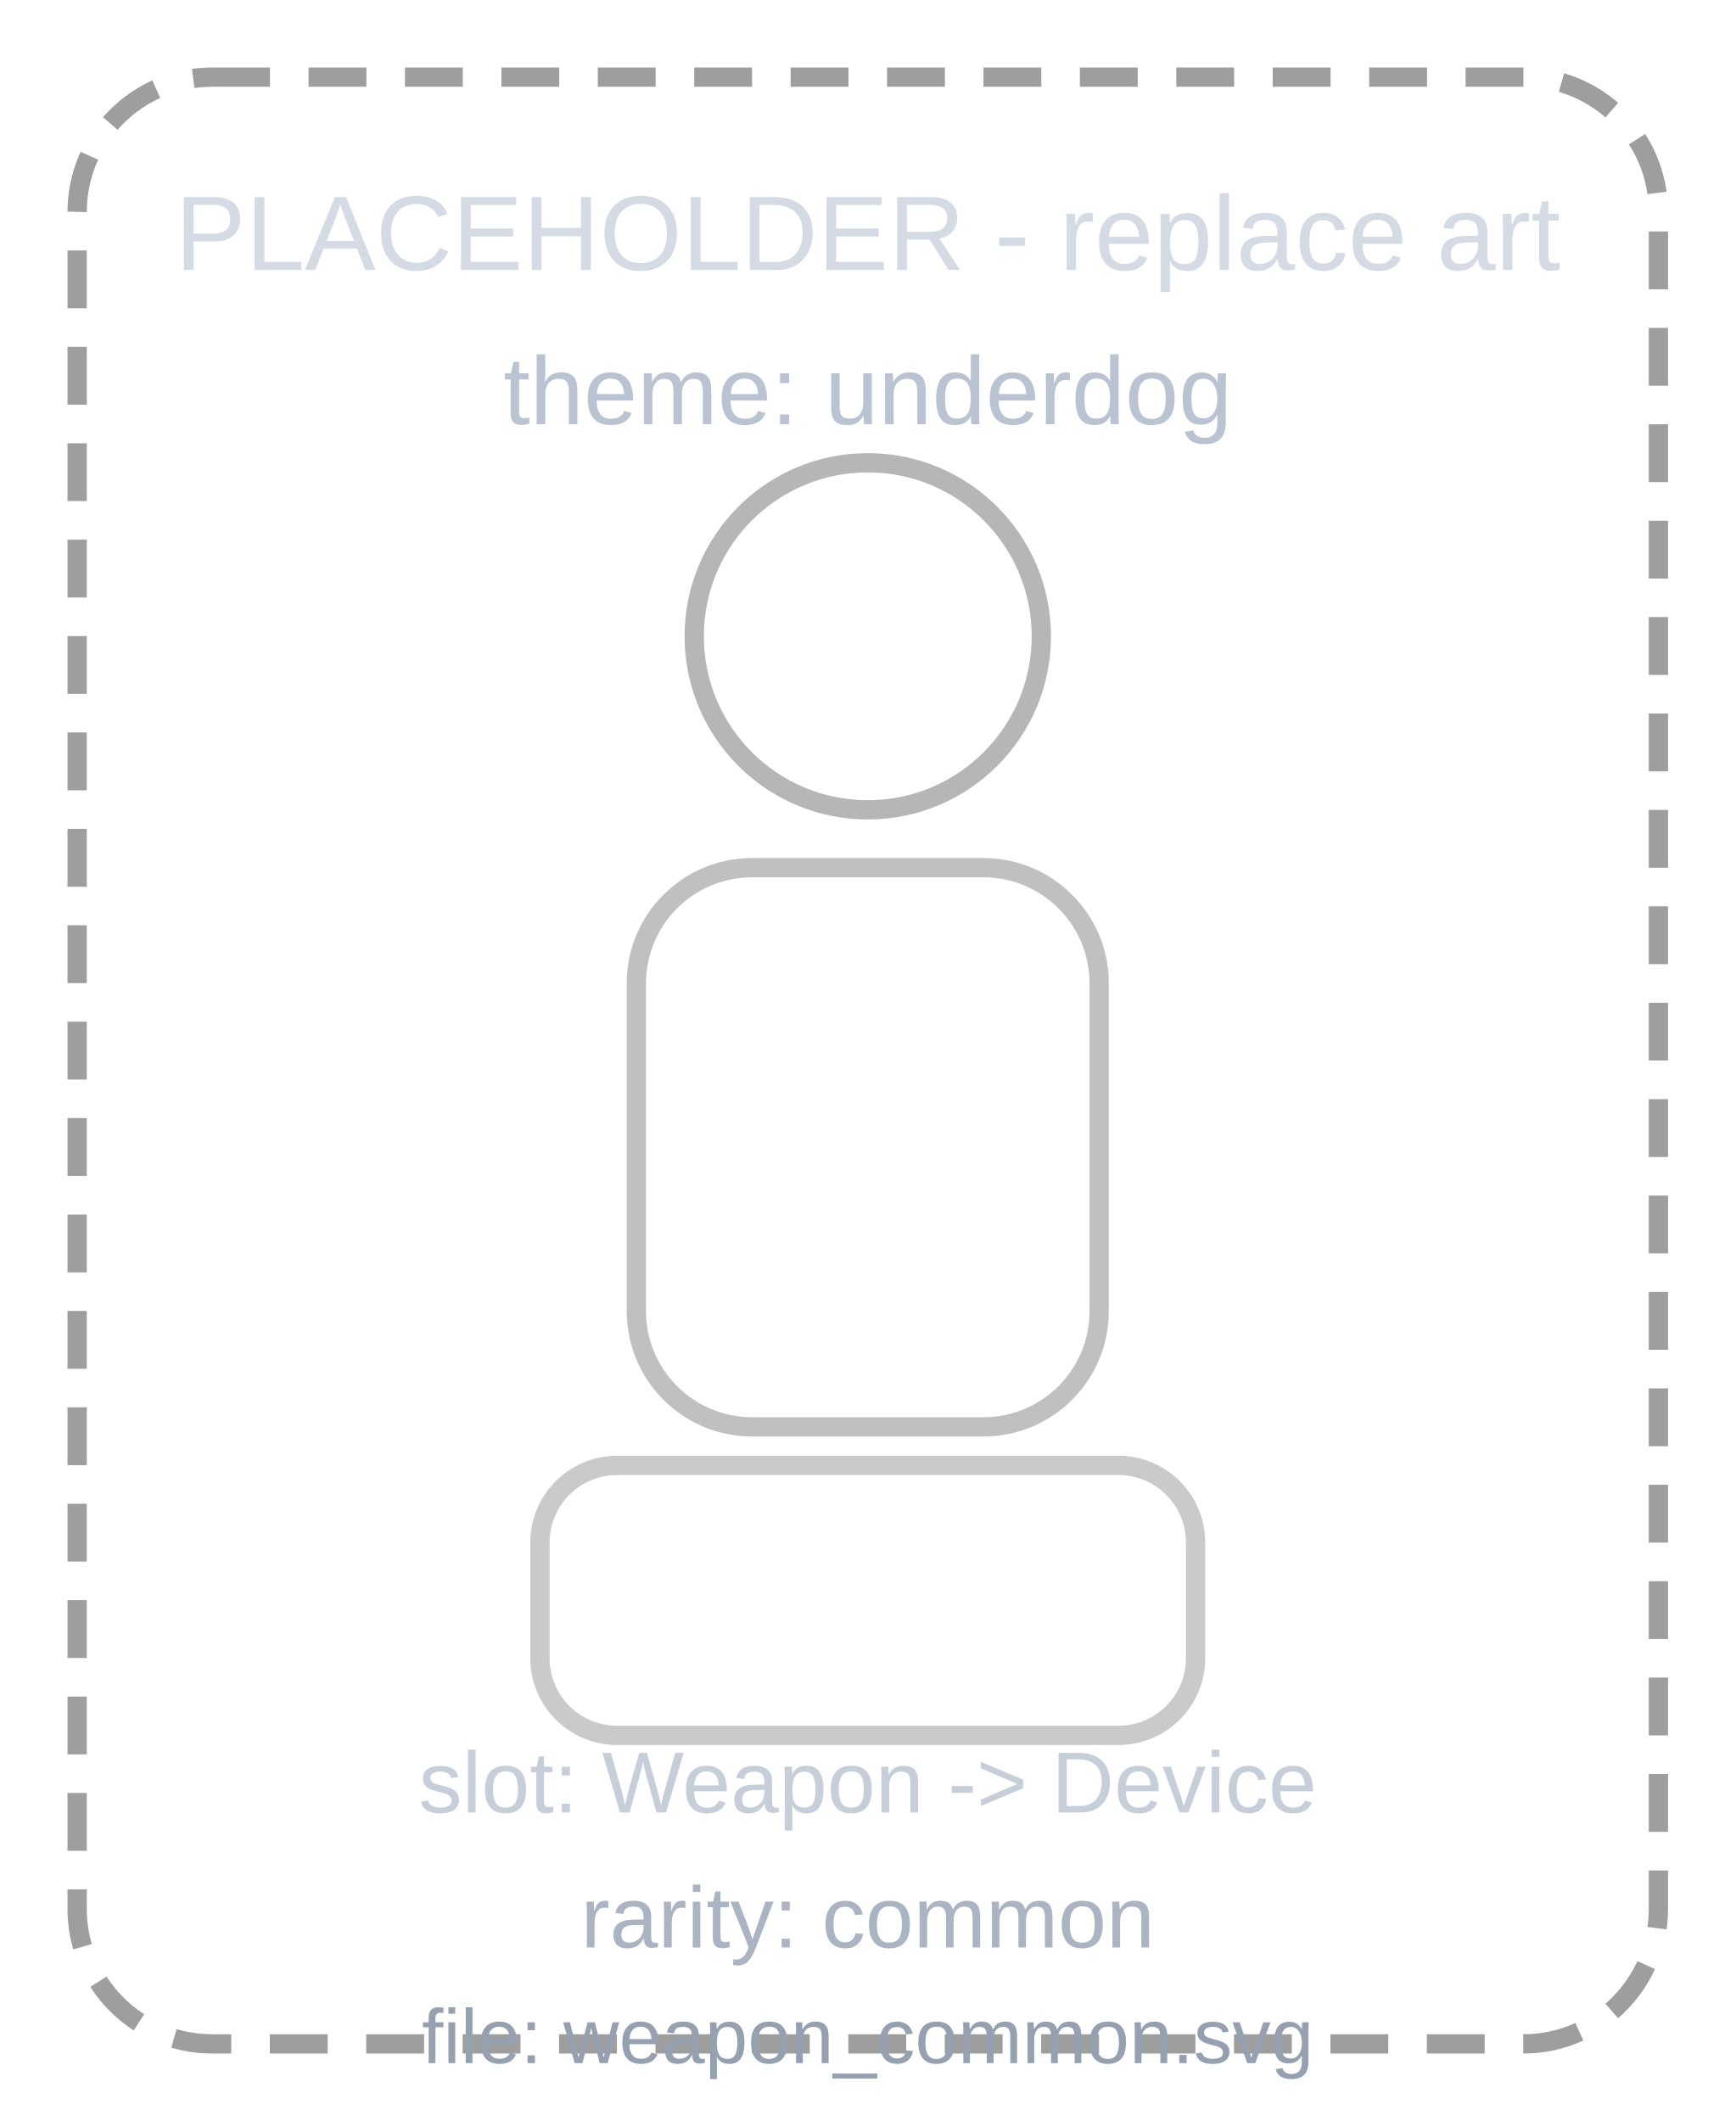
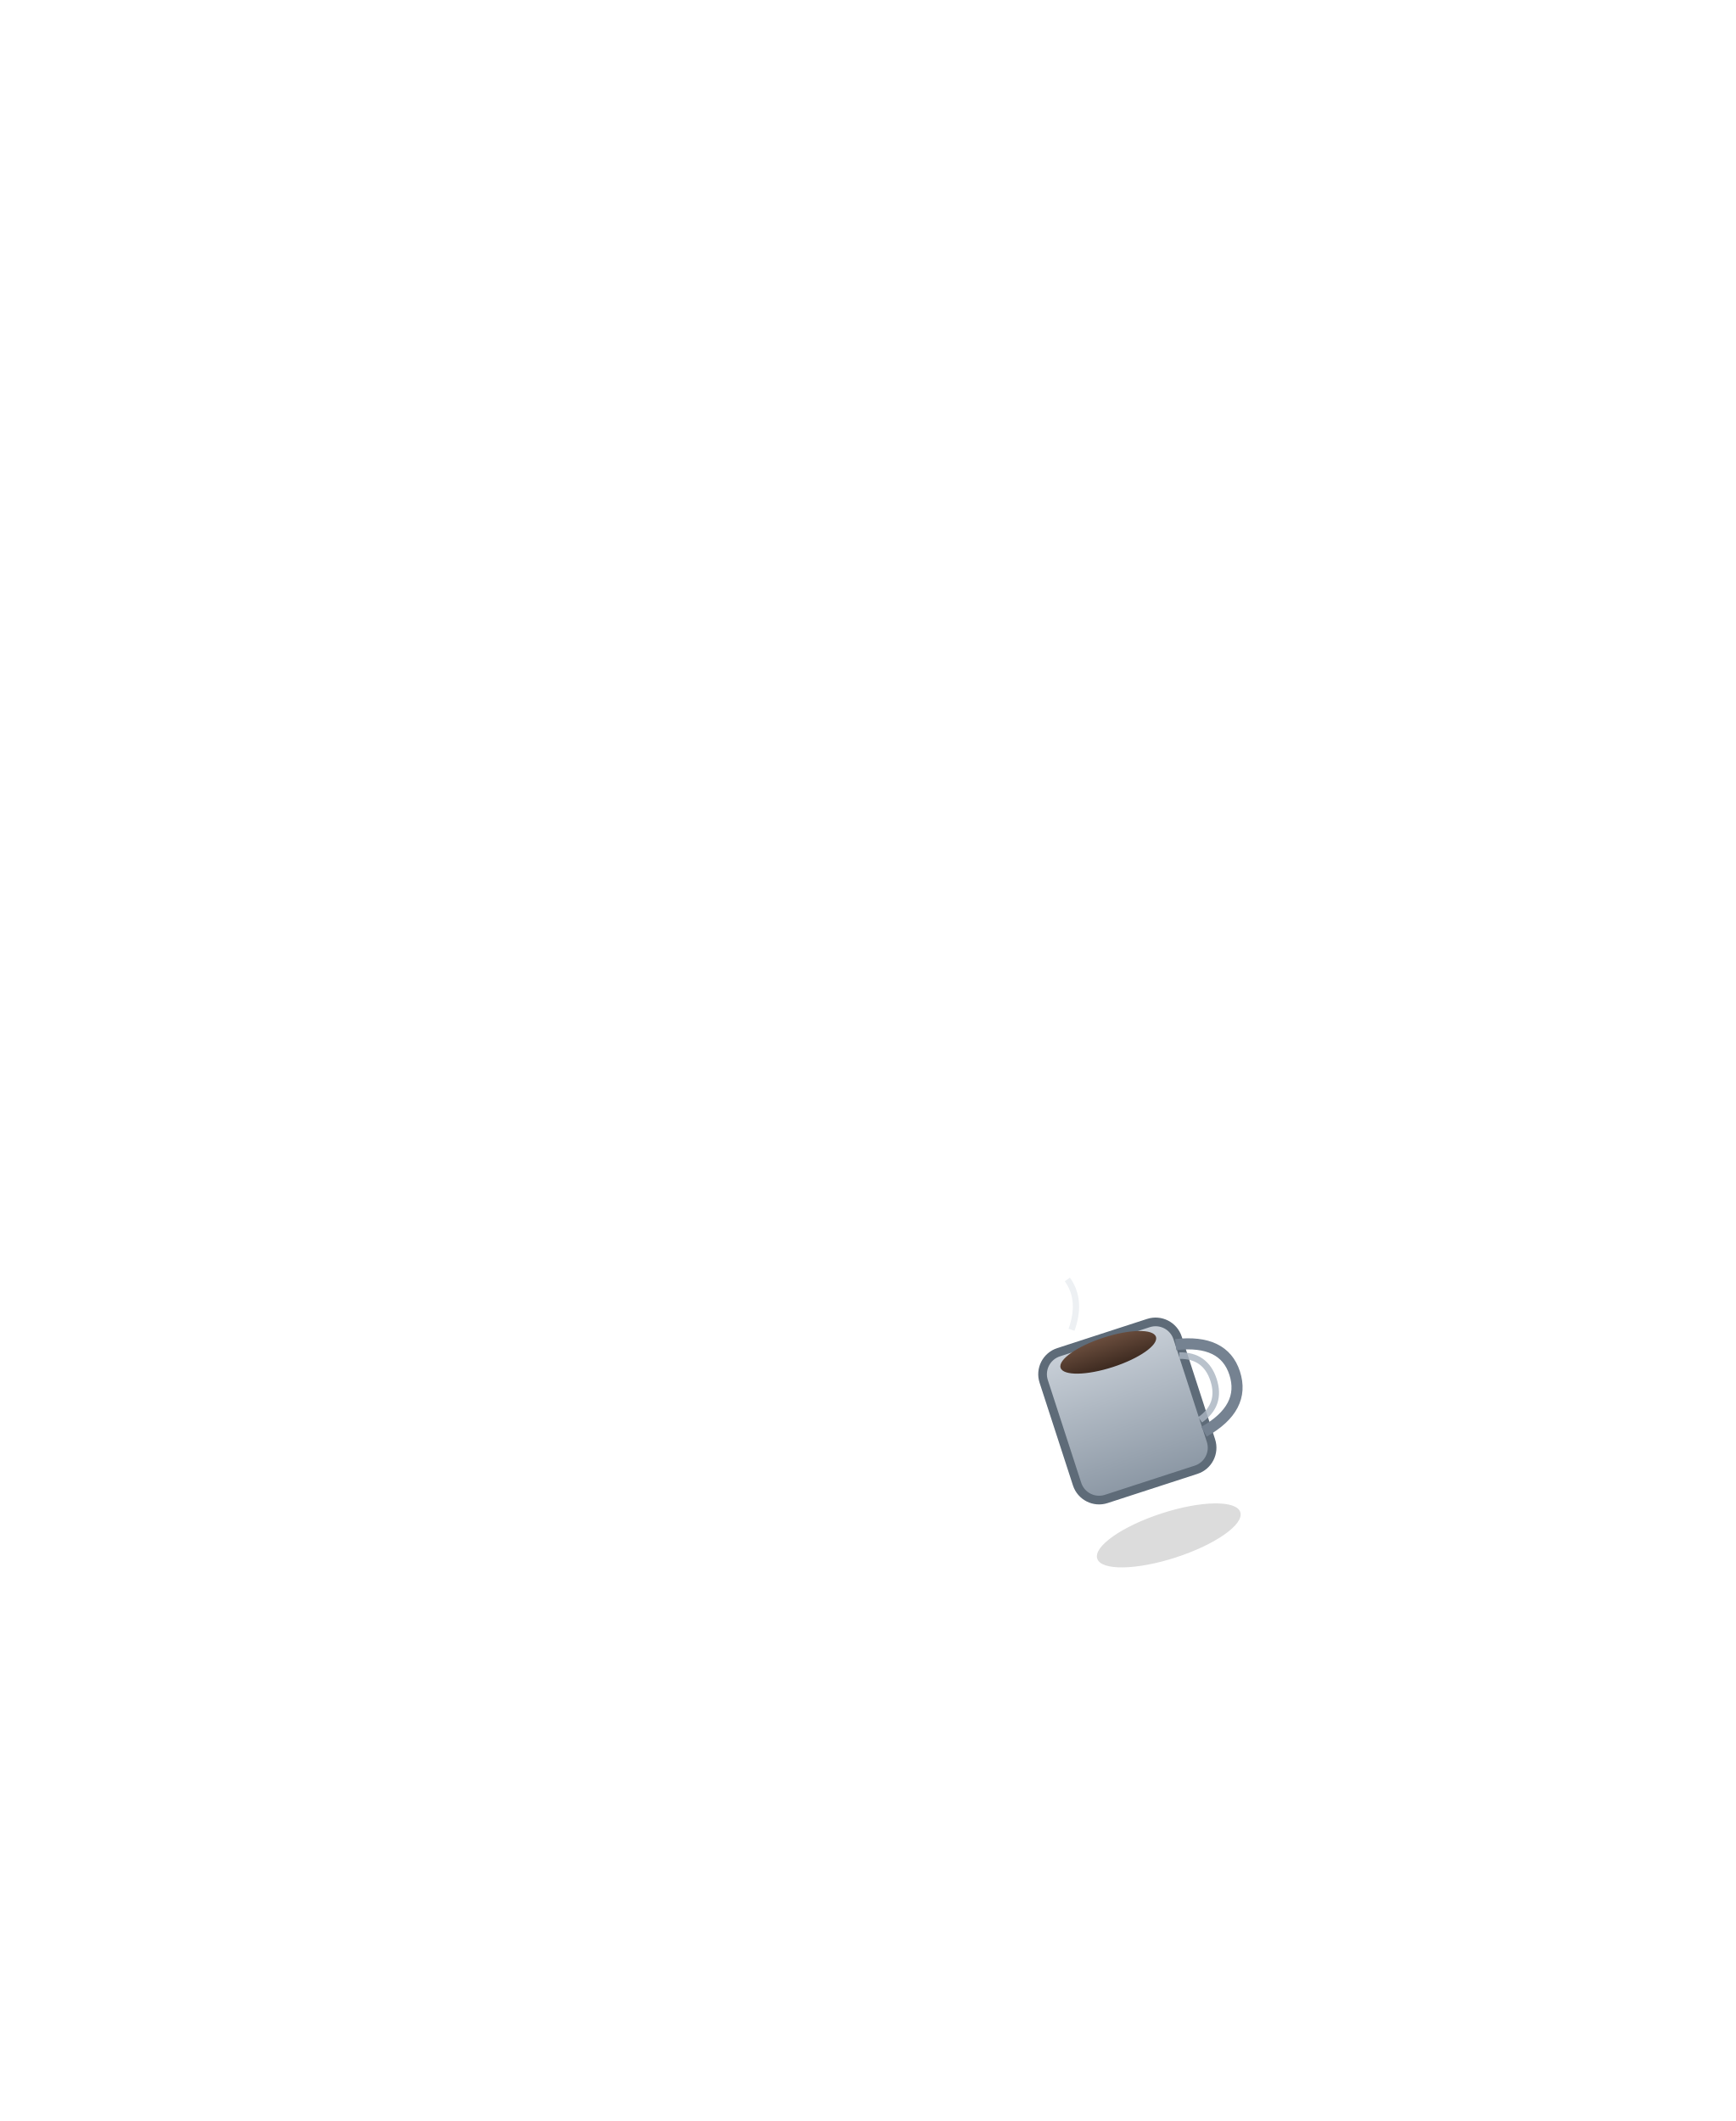
- <svg xmlns="http://www.w3.org/2000/svg" viewBox="0 0 180 220">
+ <svg xmlns="http://www.w3.org/2000/svg" viewBox="0 0 180 220" width="180" height="220">
  <defs>
-     <style>
-       .p { font-family: Arial, sans-serif; }
-     </style>
+     <linearGradient id="c_mug" x1="0" y1="0" x2="0" y2="1">
+       <stop offset="0%" stop-color="#c9d0d8" />
+       <stop offset="100%" stop-color="#8b97a4" />
+     </linearGradient>
+     <linearGradient id="c_coffee" x1="0" y1="0" x2="0" y2="1">
+       <stop offset="0%" stop-color="#6a4d3d" />
+       <stop offset="100%" stop-color="#3d2a20" />
+     </linearGradient>
  </defs>
-   <rect x="8" y="8" width="164" height="204" rx="14" fill="none" stroke="#9e9e9e" stroke-width="2" stroke-dasharray="6 4" />
-   <circle cx="90" cy="66" r="18" fill="none" stroke="#9e9e9e" stroke-width="2" opacity="0.75" />
-   <rect x="66" y="90" width="48" height="58" rx="12" fill="none" stroke="#9e9e9e" stroke-width="2" opacity="0.65" />
-   <rect x="56" y="152" width="68" height="28" rx="8" fill="none" stroke="#9e9e9e" stroke-width="2" opacity="0.55" />
-   <text class="p" x="90" y="28" text-anchor="middle" fill="#d5dbe5" font-size="11">PLACEHOLDER - replace art</text>
-   <text class="p" x="90" y="44" text-anchor="middle" fill="#b9c3d1" font-size="10">theme: underdog</text>
-   <text class="p" x="90" y="188" text-anchor="middle" fill="#c5ced9" font-size="9">slot: Weapon -&gt; Device</text>
-   <text class="p" x="90" y="202" text-anchor="middle" fill="#aab4c2" font-size="9">rarity: common</text>
-   <text class="p" x="90" y="214" text-anchor="middle" fill="#95a1b1" font-size="8">file: weapon_common.svg</text>
+   <g id="weapon_common" transform="rotate(-18 118 150)">
+     <ellipse cx="118.2" cy="159.8" rx="7.8" ry="2.4" fill="#000000" opacity="0.14" />
+     <rect x="110.8" y="138.2" width="14.6" height="16.0" rx="2.4" fill="url(#c_mug)" stroke="#5e6b78" stroke-width="0.9" />
+     <path d="M125.0 141.2 Q129.9 142.2 129.9 145.9 Q129.9 149.7 125.0 150.7" fill="none" stroke="#758291" stroke-width="1.15" />
+     <path d="M125.0 142.4 Q127.6 143.2 127.6 145.9 Q127.6 148.6 125.0 149.4" fill="none" stroke="#aab5c1" stroke-width="0.68" opacity="0.82" />
+     <ellipse cx="118.1" cy="139.8" rx="5.2" ry="1.6" fill="url(#c_coffee)" />
+     <path d="M115.2 136.4 Q117.2 133.8 116.4 131.3" fill="none" stroke="#d3dbe2" stroke-width="0.65" opacity="0.42" />
+   </g>
</svg>
